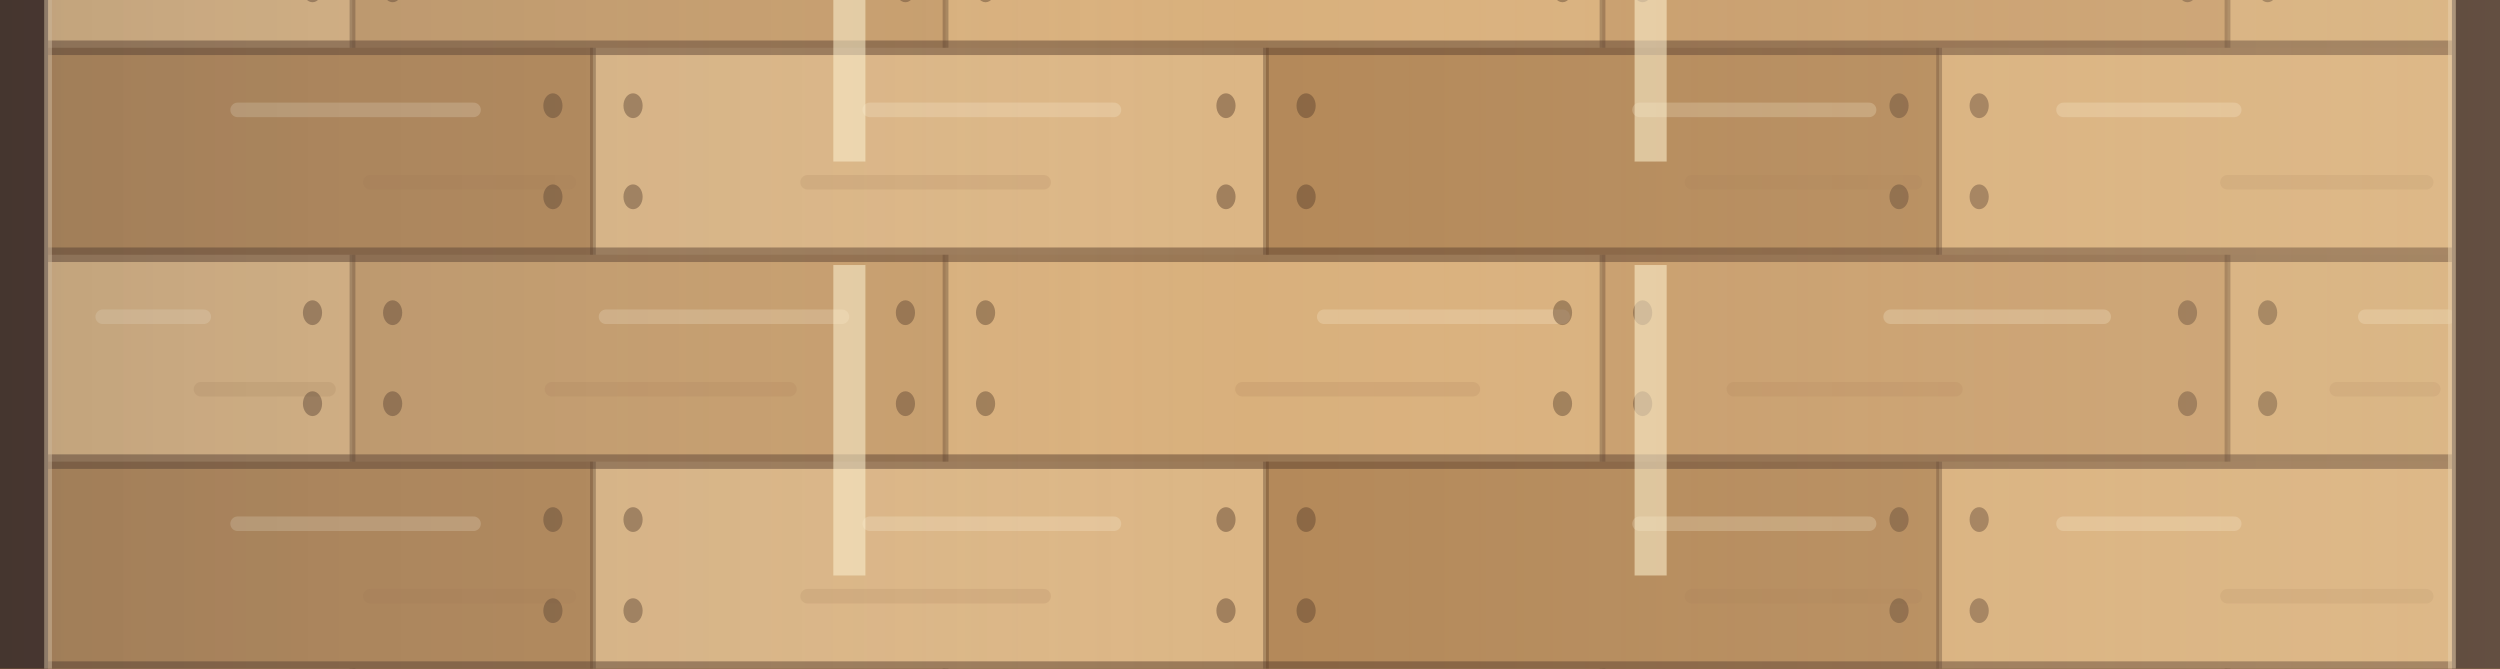
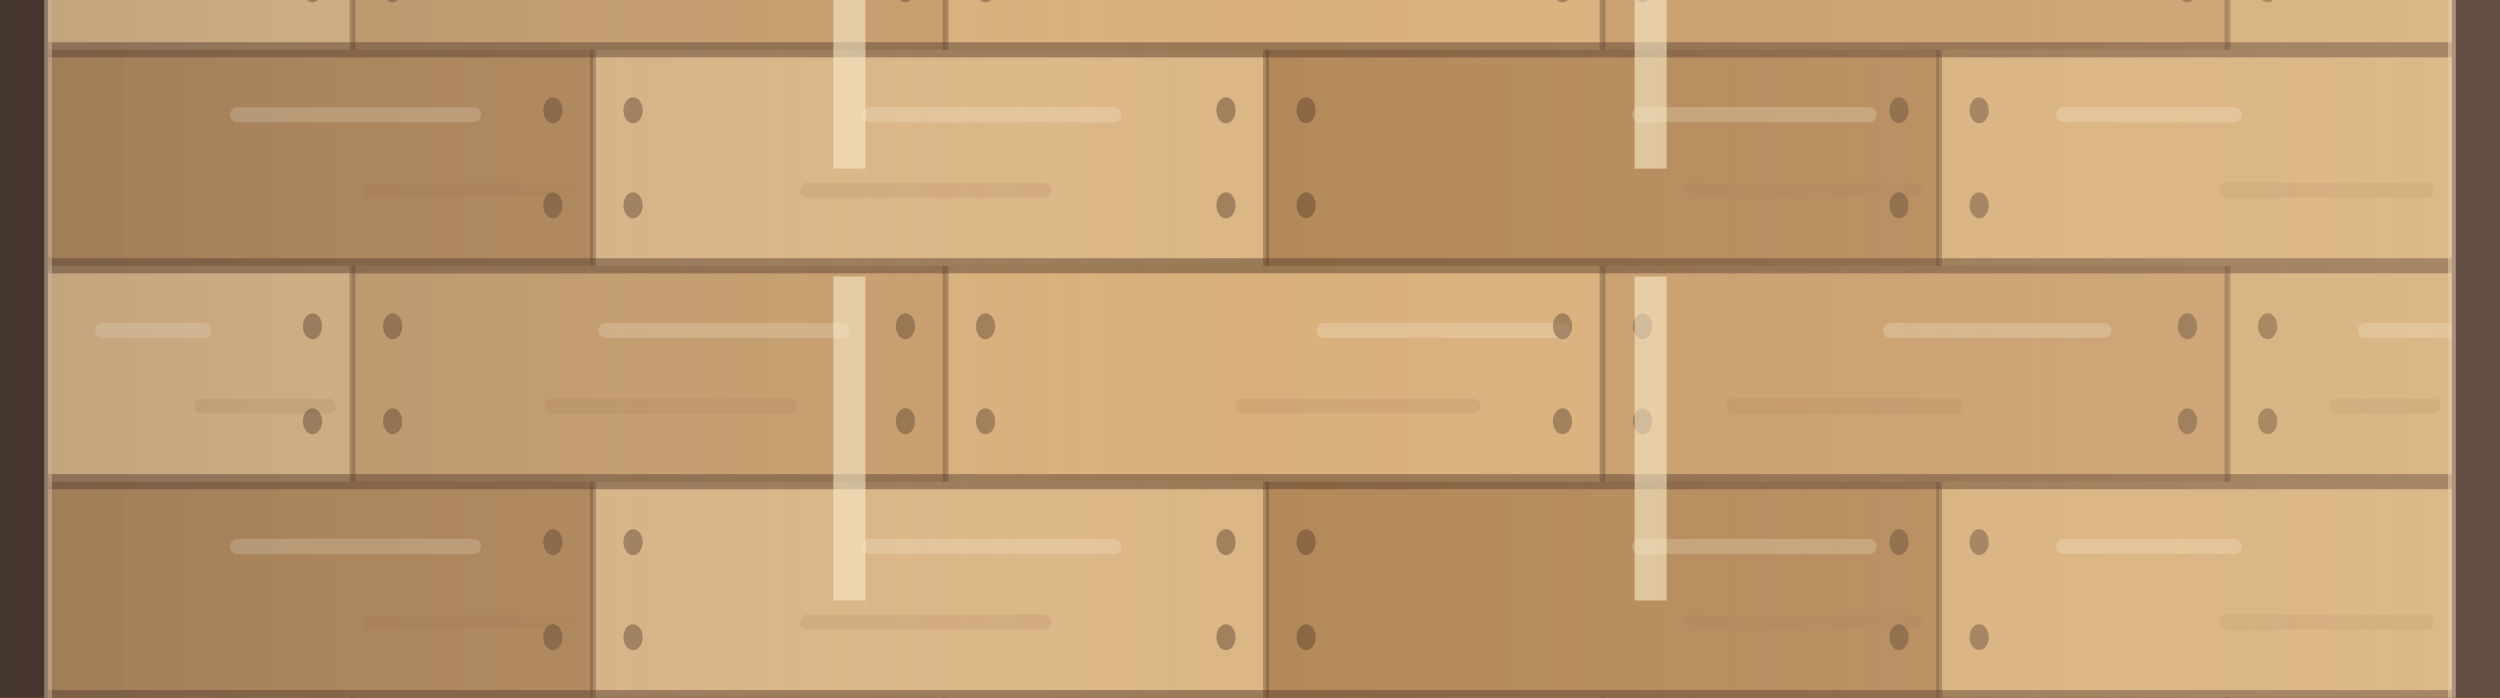
- <svg xmlns="http://www.w3.org/2000/svg" width="258" height="69" viewBox="0 0 258 69">
-   <rect width="258" height="69" fill="#C79C6A" />
-   <rect x="0" y="-37.79" width="61.19" height="21.96" fill="#b48858" />
-   <rect x="61.19" y="-37.79" width="69.46" height="21.96" fill="#dcb685" />
-   <rect x="130.65" y="-37.79" width="69.47" height="21.96" fill="#b48959" />
-   <rect x="200.12" y="-37.79" width="57.88" height="21.96" fill="#d8af7b" />
-   <rect x="0" y="-16.43" width="36.38" height="21.96" fill="#dcb583" />
-   <rect x="36.38" y="-16.43" width="61.2" height="21.96" fill="#c89e6c" />
-   <rect x="97.58" y="-16.43" width="67.8" height="21.96" fill="#d9b07c" />
-   <rect x="165.38" y="-16.43" width="64.5" height="21.96" fill="#c89d6b" />
-   <rect x="229.88" y="-16.43" width="28.12" height="21.96" fill="#d5ad79" />
-   <rect x="0" y="4.93" width="61.19" height="21.96" fill="#b48858" />
-   <rect x="61.19" y="4.93" width="69.46" height="21.96" fill="#dcb685" />
-   <rect x="130.65" y="4.93" width="69.47" height="21.96" fill="#b48959" />
-   <rect x="200.12" y="4.93" width="57.88" height="21.96" fill="#d8af7b" />
-   <rect x="0" y="26.29" width="36.38" height="21.95" fill="#dcb583" />
-   <rect x="36.38" y="26.29" width="61.2" height="21.95" fill="#c89e6c" />
-   <rect x="97.58" y="26.29" width="67.8" height="21.95" fill="#d9b07c" />
-   <rect x="165.38" y="26.29" width="64.5" height="21.95" fill="#c89d6b" />
-   <rect x="229.88" y="26.29" width="28.12" height="21.95" fill="#d5ad79" />
-   <rect x="0" y="47.64" width="61.19" height="21.96" fill="#b48858" />
-   <rect x="61.19" y="47.64" width="69.46" height="21.96" fill="#dcb685" />
-   <rect x="130.65" y="47.64" width="69.47" height="21.96" fill="#b48959" />
-   <rect x="200.12" y="47.64" width="57.88" height="21.96" fill="#d8af7b" />
-   <rect x="0" y="69" width="36.38" height="21.96" fill="#dcb583" />
-   <rect x="36.38" y="69" width="61.2" height="21.96" fill="#c89e6c" />
-   <rect x="97.58" y="69" width="67.8" height="21.96" fill="#d9b07c" />
-   <rect x="165.38" y="69" width="64.5" height="21.96" fill="#c89d6b" />
-   <rect x="229.88" y="69" width="28.12" height="21.96" fill="#d5ad79" />
-   <rect x="0" y="90.36" width="61.19" height="21.95" fill="#b48858" />
-   <rect x="61.19" y="90.36" width="69.46" height="21.95" fill="#dcb685" />
-   <rect x="130.65" y="90.36" width="69.47" height="21.95" fill="#b48959" />
-   <rect x="200.12" y="90.36" width="57.88" height="21.95" fill="#d8af7b" />
-   <path d="M24.52 -31.38H48.87" stroke="#FFF6DE" stroke-opacity="0.22" stroke-width="1.5" stroke-linecap="round" />
-   <path d="M38.22 -23.9H58.71" stroke="#9C744B" stroke-opacity="0.16" stroke-width="1.5" stroke-linecap="round" />
-   <path d="M89.76 -31.38H114.96" stroke="#FFF6DE" stroke-opacity="0.22" stroke-width="1.5" stroke-linecap="round" />
-   <path d="M83.34 -23.9H107.71" stroke="#9C744B" stroke-opacity="0.16" stroke-width="1.5" stroke-linecap="round" />
-   <path d="M169.2 -31.38H192.89" stroke="#FFF6DE" stroke-opacity="0.22" stroke-width="1.5" stroke-linecap="round" />
-   <path d="M174.61 -23.9H197.63" stroke="#9C744B" stroke-opacity="0.16" stroke-width="1.5" stroke-linecap="round" />
-   <path d="M212.95 -31.38H230.57" stroke="#FFF6DE" stroke-opacity="0.22" stroke-width="1.5" stroke-linecap="round" />
-   <path d="M229.87 -23.9H250.38" stroke="#9C744B" stroke-opacity="0.16" stroke-width="1.5" stroke-linecap="round" />
-   <path d="M10.6 -10.02H21.03" stroke="#FFF6DE" stroke-opacity="0.22" stroke-width="1.5" stroke-linecap="round" />
-   <path d="M20.74 -2.55H33.9" stroke="#9C744B" stroke-opacity="0.16" stroke-width="1.5" stroke-linecap="round" />
-   <path d="M62.54 -10.02H86.89" stroke="#FFF6DE" stroke-opacity="0.22" stroke-width="1.5" stroke-linecap="round" />
-   <path d="M56.96 -2.55H81.47" stroke="#9C744B" stroke-opacity="0.16" stroke-width="1.5" stroke-linecap="round" />
-   <path d="M136.66 -10.02H161.27" stroke="#FFF6DE" stroke-opacity="0.22" stroke-width="1.5" stroke-linecap="round" />
-   <path d="M128.22 -2.55H152" stroke="#9C744B" stroke-opacity="0.16" stroke-width="1.5" stroke-linecap="round" />
-   <path d="M195.11 -10.02H217.1" stroke="#FFF6DE" stroke-opacity="0.22" stroke-width="1.5" stroke-linecap="round" />
-   <path d="M178.93 -2.55H201.8" stroke="#9C744B" stroke-opacity="0.16" stroke-width="1.5" stroke-linecap="round" />
-   <path d="M244.1 -10.02H252.66" stroke="#FFF6DE" stroke-opacity="0.22" stroke-width="1.5" stroke-linecap="round" />
-   <path d="M241.15 -2.55H251.11" stroke="#9C744B" stroke-opacity="0.16" stroke-width="1.5" stroke-linecap="round" />
-   <path d="M24.52 11.34H48.87" stroke="#FFF6DE" stroke-opacity="0.22" stroke-width="1.5" stroke-linecap="round" />
-   <path d="M38.22 18.81H58.71" stroke="#9C744B" stroke-opacity="0.16" stroke-width="1.5" stroke-linecap="round" />
-   <path d="M89.76 11.34H114.96" stroke="#FFF6DE" stroke-opacity="0.22" stroke-width="1.5" stroke-linecap="round" />
-   <path d="M83.34 18.81H107.71" stroke="#9C744B" stroke-opacity="0.16" stroke-width="1.5" stroke-linecap="round" />
-   <path d="M169.2 11.34H192.89" stroke="#FFF6DE" stroke-opacity="0.22" stroke-width="1.5" stroke-linecap="round" />
-   <path d="M174.61 18.81H197.63" stroke="#9C744B" stroke-opacity="0.16" stroke-width="1.5" stroke-linecap="round" />
-   <path d="M212.95 11.34H230.57" stroke="#FFF6DE" stroke-opacity="0.22" stroke-width="1.5" stroke-linecap="round" />
-   <path d="M229.87 18.81H250.38" stroke="#9C744B" stroke-opacity="0.16" stroke-width="1.5" stroke-linecap="round" />
-   <path d="M10.6 32.69H21.03" stroke="#FFF6DE" stroke-opacity="0.22" stroke-width="1.5" stroke-linecap="round" />
-   <path d="M20.74 40.17H33.9" stroke="#9C744B" stroke-opacity="0.16" stroke-width="1.5" stroke-linecap="round" />
-   <path d="M62.54 32.69H86.89" stroke="#FFF6DE" stroke-opacity="0.22" stroke-width="1.5" stroke-linecap="round" />
-   <path d="M56.96 40.17H81.47" stroke="#9C744B" stroke-opacity="0.16" stroke-width="1.5" stroke-linecap="round" />
-   <path d="M136.66 32.69H161.27" stroke="#FFF6DE" stroke-opacity="0.22" stroke-width="1.5" stroke-linecap="round" />
-   <path d="M128.22 40.17H152" stroke="#9C744B" stroke-opacity="0.16" stroke-width="1.5" stroke-linecap="round" />
-   <path d="M195.11 32.69H217.1" stroke="#FFF6DE" stroke-opacity="0.22" stroke-width="1.5" stroke-linecap="round" />
-   <path d="M178.93 40.17H201.8" stroke="#9C744B" stroke-opacity="0.16" stroke-width="1.5" stroke-linecap="round" />
-   <path d="M244.1 32.69H252.66" stroke="#FFF6DE" stroke-opacity="0.22" stroke-width="1.5" stroke-linecap="round" />
-   <path d="M241.15 40.17H251.11" stroke="#9C744B" stroke-opacity="0.16" stroke-width="1.5" stroke-linecap="round" />
-   <path d="M24.52 54.05H48.87" stroke="#FFF6DE" stroke-opacity="0.22" stroke-width="1.5" stroke-linecap="round" />
-   <path d="M38.22 61.53H58.71" stroke="#9C744B" stroke-opacity="0.16" stroke-width="1.5" stroke-linecap="round" />
-   <path d="M89.76 54.05H114.96" stroke="#FFF6DE" stroke-opacity="0.22" stroke-width="1.5" stroke-linecap="round" />
-   <path d="M83.34 61.53H107.71" stroke="#9C744B" stroke-opacity="0.16" stroke-width="1.5" stroke-linecap="round" />
-   <path d="M169.2 54.05H192.89" stroke="#FFF6DE" stroke-opacity="0.22" stroke-width="1.5" stroke-linecap="round" />
-   <path d="M174.61 61.53H197.63" stroke="#9C744B" stroke-opacity="0.16" stroke-width="1.5" stroke-linecap="round" />
-   <path d="M212.95 54.05H230.57" stroke="#FFF6DE" stroke-opacity="0.22" stroke-width="1.5" stroke-linecap="round" />
-   <path d="M229.87 61.53H250.38" stroke="#9C744B" stroke-opacity="0.16" stroke-width="1.5" stroke-linecap="round" />
-   <path d="M10.6 75.41H21.03" stroke="#FFF6DE" stroke-opacity="0.22" stroke-width="1.5" stroke-linecap="round" />
-   <path d="M20.74 82.88H33.9" stroke="#9C744B" stroke-opacity="0.16" stroke-width="1.5" stroke-linecap="round" />
-   <path d="M62.54 75.41H86.89" stroke="#FFF6DE" stroke-opacity="0.22" stroke-width="1.5" stroke-linecap="round" />
-   <path d="M56.96 82.88H81.47" stroke="#9C744B" stroke-opacity="0.16" stroke-width="1.5" stroke-linecap="round" />
-   <path d="M136.66 75.41H161.27" stroke="#FFF6DE" stroke-opacity="0.22" stroke-width="1.5" stroke-linecap="round" />
-   <path d="M128.22 82.88H152" stroke="#9C744B" stroke-opacity="0.16" stroke-width="1.5" stroke-linecap="round" />
-   <path d="M195.11 75.41H217.1" stroke="#FFF6DE" stroke-opacity="0.22" stroke-width="1.5" stroke-linecap="round" />
-   <path d="M178.93 82.88H201.8" stroke="#9C744B" stroke-opacity="0.16" stroke-width="1.5" stroke-linecap="round" />
-   <path d="M244.1 75.41H252.66" stroke="#FFF6DE" stroke-opacity="0.22" stroke-width="1.5" stroke-linecap="round" />
-   <path d="M241.15 82.88H251.11" stroke="#9C744B" stroke-opacity="0.16" stroke-width="1.5" stroke-linecap="round" />
-   <path d="M24.52 96.76H48.87" stroke="#FFF6DE" stroke-opacity="0.22" stroke-width="1.5" stroke-linecap="round" />
-   <path d="M38.22 104.24H58.71" stroke="#9C744B" stroke-opacity="0.16" stroke-width="1.5" stroke-linecap="round" />
-   <path d="M89.76 96.76H114.96" stroke="#FFF6DE" stroke-opacity="0.22" stroke-width="1.5" stroke-linecap="round" />
-   <path d="M83.34 104.24H107.71" stroke="#9C744B" stroke-opacity="0.16" stroke-width="1.5" stroke-linecap="round" />
-   <path d="M169.2 96.76H192.89" stroke="#FFF6DE" stroke-opacity="0.22" stroke-width="1.5" stroke-linecap="round" />
-   <path d="M174.61 104.24H197.63" stroke="#9C744B" stroke-opacity="0.16" stroke-width="1.5" stroke-linecap="round" />
-   <path d="M212.95 96.76H230.57" stroke="#FFF6DE" stroke-opacity="0.22" stroke-width="1.5" stroke-linecap="round" />
-   <path d="M229.87 104.24H250.38" stroke="#9C744B" stroke-opacity="0.16" stroke-width="1.5" stroke-linecap="round" />
-   <path d="M61.19 -37.79V-16.43" stroke="#5A3F2C" stroke-opacity=".38" stroke-width="0.6" />
-   <path d="M130.65 -37.79V-16.43" stroke="#5A3F2C" stroke-opacity=".38" stroke-width="0.6" />
-   <path d="M200.12 -37.79V-16.43" stroke="#5A3F2C" stroke-opacity=".38" stroke-width="0.6" />
-   <path d="M0 -37.79H258" stroke="#5A3F2C" stroke-opacity=".5" stroke-width="1.5" />
-   <path d="M36.38 -16.43V4.93" stroke="#5A3F2C" stroke-opacity=".38" stroke-width="0.6" />
-   <path d="M97.58 -16.43V4.93" stroke="#5A3F2C" stroke-opacity=".38" stroke-width="0.6" />
-   <path d="M165.38 -16.43V4.93" stroke="#5A3F2C" stroke-opacity=".38" stroke-width="0.6" />
-   <path d="M229.88 -16.43V4.93" stroke="#5A3F2C" stroke-opacity=".38" stroke-width="0.6" />
-   <path d="M0 -16.43H258" stroke="#5A3F2C" stroke-opacity=".5" stroke-width="1.5" />
-   <path d="M61.19 4.93V26.29" stroke="#5A3F2C" stroke-opacity=".38" stroke-width="0.6" />
-   <path d="M130.65 4.93V26.29" stroke="#5A3F2C" stroke-opacity=".38" stroke-width="0.6" />
-   <path d="M200.12 4.93V26.29" stroke="#5A3F2C" stroke-opacity=".38" stroke-width="0.6" />
-   <path d="M0 4.93H258" stroke="#5A3F2C" stroke-opacity=".5" stroke-width="1.5" />
-   <path d="M36.38 26.29V47.64" stroke="#5A3F2C" stroke-opacity=".38" stroke-width="0.6" />
-   <path d="M97.58 26.29V47.64" stroke="#5A3F2C" stroke-opacity=".38" stroke-width="0.6" />
-   <path d="M165.38 26.29V47.64" stroke="#5A3F2C" stroke-opacity=".38" stroke-width="0.6" />
-   <path d="M229.88 26.29V47.64" stroke="#5A3F2C" stroke-opacity=".38" stroke-width="0.6" />
-   <path d="M0 26.29H258" stroke="#5A3F2C" stroke-opacity=".5" stroke-width="1.5" />
-   <path d="M61.19 47.64V69" stroke="#5A3F2C" stroke-opacity=".38" stroke-width="0.6" />
-   <path d="M130.65 47.64V69" stroke="#5A3F2C" stroke-opacity=".38" stroke-width="0.6" />
-   <path d="M200.12 47.64V69" stroke="#5A3F2C" stroke-opacity=".38" stroke-width="0.6" />
-   <path d="M0 47.64H258" stroke="#5A3F2C" stroke-opacity=".5" stroke-width="1.5" />
-   <path d="M36.38 69V90.36" stroke="#5A3F2C" stroke-opacity=".38" stroke-width="0.6" />
-   <path d="M97.58 69V90.36" stroke="#5A3F2C" stroke-opacity=".38" stroke-width="0.6" />
-   <path d="M165.38 69V90.36" stroke="#5A3F2C" stroke-opacity=".38" stroke-width="0.6" />
-   <path d="M229.88 69V90.36" stroke="#5A3F2C" stroke-opacity=".38" stroke-width="0.6" />
-   <path d="M0 69H258" stroke="#5A3F2C" stroke-opacity=".5" stroke-width="1.5" />
-   <path d="M61.19 90.36V111.71" stroke="#5A3F2C" stroke-opacity=".38" stroke-width="0.6" />
-   <path d="M130.65 90.36V111.71" stroke="#5A3F2C" stroke-opacity=".38" stroke-width="0.6" />
-   <path d="M200.12 90.36V111.71" stroke="#5A3F2C" stroke-opacity=".38" stroke-width="0.6" />
-   <path d="M0 90.36H258" stroke="#5A3F2C" stroke-opacity=".5" stroke-width="1.5" />
-   <ellipse cx="57.06" cy="-31.81" rx="0.99" ry="1.28" fill="#5A3F2C" fill-opacity=".45" />
-   <ellipse cx="57.06" cy="-22.41" rx="0.99" ry="1.28" fill="#5A3F2C" fill-opacity=".45" />
-   <ellipse cx="65.33" cy="-31.81" rx="0.99" ry="1.28" fill="#5A3F2C" fill-opacity=".45" />
-   <ellipse cx="65.33" cy="-22.41" rx="0.99" ry="1.28" fill="#5A3F2C" fill-opacity=".45" />
-   <ellipse cx="126.52" cy="-31.81" rx="0.99" ry="1.28" fill="#5A3F2C" fill-opacity=".45" />
-   <ellipse cx="126.52" cy="-22.41" rx="0.99" ry="1.28" fill="#5A3F2C" fill-opacity=".45" />
-   <ellipse cx="134.79" cy="-31.81" rx="0.99" ry="1.28" fill="#5A3F2C" fill-opacity=".45" />
-   <ellipse cx="134.79" cy="-22.41" rx="0.99" ry="1.28" fill="#5A3F2C" fill-opacity=".45" />
-   <ellipse cx="195.98" cy="-31.81" rx="0.99" ry="1.28" fill="#5A3F2C" fill-opacity=".45" />
-   <ellipse cx="195.98" cy="-22.41" rx="0.99" ry="1.28" fill="#5A3F2C" fill-opacity=".45" />
-   <ellipse cx="204.25" cy="-31.81" rx="0.99" ry="1.28" fill="#5A3F2C" fill-opacity=".45" />
-   <ellipse cx="204.25" cy="-22.41" rx="0.99" ry="1.28" fill="#5A3F2C" fill-opacity=".45" />
-   <ellipse cx="32.25" cy="-10.45" rx="0.99" ry="1.28" fill="#5A3F2C" fill-opacity=".45" />
-   <ellipse cx="32.25" cy="-1.05" rx="0.99" ry="1.28" fill="#5A3F2C" fill-opacity=".45" />
-   <ellipse cx="40.52" cy="-10.45" rx="0.99" ry="1.28" fill="#5A3F2C" fill-opacity=".45" />
-   <ellipse cx="40.52" cy="-1.05" rx="0.99" ry="1.28" fill="#5A3F2C" fill-opacity=".45" />
-   <ellipse cx="93.44" cy="-10.45" rx="0.99" ry="1.28" fill="#5A3F2C" fill-opacity=".45" />
-   <ellipse cx="93.44" cy="-1.05" rx="0.99" ry="1.28" fill="#5A3F2C" fill-opacity=".45" />
-   <ellipse cx="101.71" cy="-10.45" rx="0.99" ry="1.28" fill="#5A3F2C" fill-opacity=".45" />
-   <ellipse cx="101.71" cy="-1.05" rx="0.99" ry="1.28" fill="#5A3F2C" fill-opacity=".45" />
-   <ellipse cx="161.25" cy="-10.45" rx="0.99" ry="1.28" fill="#5A3F2C" fill-opacity=".45" />
-   <ellipse cx="161.25" cy="-1.05" rx="0.99" ry="1.28" fill="#5A3F2C" fill-opacity=".45" />
-   <ellipse cx="169.52" cy="-10.45" rx="0.99" ry="1.28" fill="#5A3F2C" fill-opacity=".45" />
-   <ellipse cx="169.52" cy="-1.05" rx="0.99" ry="1.28" fill="#5A3F2C" fill-opacity=".45" />
-   <ellipse cx="225.75" cy="-10.45" rx="0.99" ry="1.28" fill="#5A3F2C" fill-opacity=".45" />
-   <ellipse cx="225.75" cy="-1.05" rx="0.99" ry="1.28" fill="#5A3F2C" fill-opacity=".45" />
-   <ellipse cx="234.02" cy="-10.45" rx="0.99" ry="1.28" fill="#5A3F2C" fill-opacity=".45" />
-   <ellipse cx="234.02" cy="-1.05" rx="0.99" ry="1.28" fill="#5A3F2C" fill-opacity=".45" />
-   <ellipse cx="57.06" cy="10.91" rx="0.99" ry="1.28" fill="#5A3F2C" fill-opacity=".45" />
-   <ellipse cx="57.06" cy="20.31" rx="0.99" ry="1.28" fill="#5A3F2C" fill-opacity=".45" />
-   <ellipse cx="65.33" cy="10.91" rx="0.99" ry="1.28" fill="#5A3F2C" fill-opacity=".45" />
-   <ellipse cx="65.33" cy="20.31" rx="0.99" ry="1.28" fill="#5A3F2C" fill-opacity=".45" />
-   <ellipse cx="126.52" cy="10.91" rx="0.99" ry="1.28" fill="#5A3F2C" fill-opacity=".45" />
-   <ellipse cx="126.52" cy="20.31" rx="0.99" ry="1.28" fill="#5A3F2C" fill-opacity=".45" />
-   <ellipse cx="134.79" cy="10.91" rx="0.99" ry="1.28" fill="#5A3F2C" fill-opacity=".45" />
-   <ellipse cx="134.79" cy="20.31" rx="0.99" ry="1.28" fill="#5A3F2C" fill-opacity=".45" />
-   <ellipse cx="195.98" cy="10.91" rx="0.99" ry="1.28" fill="#5A3F2C" fill-opacity=".45" />
-   <ellipse cx="195.98" cy="20.31" rx="0.99" ry="1.28" fill="#5A3F2C" fill-opacity=".45" />
-   <ellipse cx="204.25" cy="10.91" rx="0.99" ry="1.28" fill="#5A3F2C" fill-opacity=".45" />
-   <ellipse cx="204.25" cy="20.31" rx="0.99" ry="1.28" fill="#5A3F2C" fill-opacity=".45" />
-   <ellipse cx="32.25" cy="32.27" rx="0.99" ry="1.28" fill="#5A3F2C" fill-opacity=".45" />
-   <ellipse cx="32.25" cy="41.66" rx="0.99" ry="1.28" fill="#5A3F2C" fill-opacity=".45" />
-   <ellipse cx="40.52" cy="32.27" rx="0.99" ry="1.28" fill="#5A3F2C" fill-opacity=".45" />
-   <ellipse cx="40.52" cy="41.66" rx="0.99" ry="1.28" fill="#5A3F2C" fill-opacity=".45" />
-   <ellipse cx="93.44" cy="32.27" rx="0.99" ry="1.28" fill="#5A3F2C" fill-opacity=".45" />
-   <ellipse cx="93.44" cy="41.66" rx="0.99" ry="1.28" fill="#5A3F2C" fill-opacity=".45" />
-   <ellipse cx="101.71" cy="32.27" rx="0.99" ry="1.28" fill="#5A3F2C" fill-opacity=".45" />
-   <ellipse cx="101.71" cy="41.66" rx="0.99" ry="1.28" fill="#5A3F2C" fill-opacity=".45" />
-   <ellipse cx="161.25" cy="32.27" rx="0.99" ry="1.28" fill="#5A3F2C" fill-opacity=".45" />
-   <ellipse cx="161.25" cy="41.66" rx="0.99" ry="1.28" fill="#5A3F2C" fill-opacity=".45" />
-   <ellipse cx="169.52" cy="32.27" rx="0.99" ry="1.28" fill="#5A3F2C" fill-opacity=".45" />
-   <ellipse cx="169.52" cy="41.66" rx="0.99" ry="1.28" fill="#5A3F2C" fill-opacity=".45" />
-   <ellipse cx="225.75" cy="32.27" rx="0.99" ry="1.28" fill="#5A3F2C" fill-opacity=".45" />
-   <ellipse cx="225.75" cy="41.66" rx="0.99" ry="1.28" fill="#5A3F2C" fill-opacity=".45" />
-   <ellipse cx="234.02" cy="32.27" rx="0.99" ry="1.28" fill="#5A3F2C" fill-opacity=".45" />
-   <ellipse cx="234.02" cy="41.66" rx="0.99" ry="1.28" fill="#5A3F2C" fill-opacity=".45" />
-   <ellipse cx="57.06" cy="53.62" rx="0.99" ry="1.28" fill="#5A3F2C" fill-opacity=".45" />
-   <ellipse cx="57.06" cy="63.02" rx="0.99" ry="1.28" fill="#5A3F2C" fill-opacity=".45" />
-   <ellipse cx="65.33" cy="53.62" rx="0.99" ry="1.28" fill="#5A3F2C" fill-opacity=".45" />
-   <ellipse cx="65.33" cy="63.02" rx="0.99" ry="1.28" fill="#5A3F2C" fill-opacity=".45" />
-   <ellipse cx="126.52" cy="53.62" rx="0.99" ry="1.28" fill="#5A3F2C" fill-opacity=".45" />
-   <ellipse cx="126.52" cy="63.02" rx="0.99" ry="1.28" fill="#5A3F2C" fill-opacity=".45" />
-   <ellipse cx="134.79" cy="53.62" rx="0.99" ry="1.28" fill="#5A3F2C" fill-opacity=".45" />
-   <ellipse cx="134.79" cy="63.02" rx="0.99" ry="1.28" fill="#5A3F2C" fill-opacity=".45" />
-   <ellipse cx="195.98" cy="53.62" rx="0.99" ry="1.28" fill="#5A3F2C" fill-opacity=".45" />
-   <ellipse cx="195.98" cy="63.02" rx="0.99" ry="1.28" fill="#5A3F2C" fill-opacity=".45" />
-   <ellipse cx="204.25" cy="53.62" rx="0.99" ry="1.28" fill="#5A3F2C" fill-opacity=".45" />
-   <ellipse cx="204.25" cy="63.02" rx="0.99" ry="1.28" fill="#5A3F2C" fill-opacity=".45" />
-   <ellipse cx="32.25" cy="74.98" rx="0.99" ry="1.28" fill="#5A3F2C" fill-opacity=".45" />
-   <ellipse cx="32.25" cy="84.38" rx="0.99" ry="1.28" fill="#5A3F2C" fill-opacity=".45" />
-   <ellipse cx="40.52" cy="74.98" rx="0.99" ry="1.28" fill="#5A3F2C" fill-opacity=".45" />
-   <ellipse cx="40.52" cy="84.38" rx="0.99" ry="1.28" fill="#5A3F2C" fill-opacity=".45" />
-   <ellipse cx="93.44" cy="74.98" rx="0.99" ry="1.28" fill="#5A3F2C" fill-opacity=".45" />
-   <ellipse cx="93.44" cy="84.38" rx="0.99" ry="1.28" fill="#5A3F2C" fill-opacity=".45" />
-   <ellipse cx="101.71" cy="74.98" rx="0.99" ry="1.28" fill="#5A3F2C" fill-opacity=".45" />
-   <ellipse cx="101.71" cy="84.38" rx="0.99" ry="1.28" fill="#5A3F2C" fill-opacity=".45" />
-   <ellipse cx="161.25" cy="74.98" rx="0.99" ry="1.28" fill="#5A3F2C" fill-opacity=".45" />
-   <ellipse cx="161.25" cy="84.38" rx="0.99" ry="1.28" fill="#5A3F2C" fill-opacity=".45" />
-   <ellipse cx="169.52" cy="74.98" rx="0.99" ry="1.28" fill="#5A3F2C" fill-opacity=".45" />
-   <ellipse cx="169.52" cy="84.38" rx="0.99" ry="1.28" fill="#5A3F2C" fill-opacity=".45" />
-   <ellipse cx="225.75" cy="74.98" rx="0.99" ry="1.28" fill="#5A3F2C" fill-opacity=".45" />
-   <ellipse cx="225.75" cy="84.38" rx="0.99" ry="1.28" fill="#5A3F2C" fill-opacity=".45" />
-   <ellipse cx="234.02" cy="74.98" rx="0.99" ry="1.28" fill="#5A3F2C" fill-opacity=".45" />
-   <ellipse cx="234.02" cy="84.38" rx="0.99" ry="1.28" fill="#5A3F2C" fill-opacity=".45" />
-   <ellipse cx="57.06" cy="96.34" rx="0.99" ry="1.28" fill="#5A3F2C" fill-opacity=".45" />
-   <ellipse cx="57.06" cy="105.73" rx="0.99" ry="1.28" fill="#5A3F2C" fill-opacity=".45" />
-   <ellipse cx="65.33" cy="96.34" rx="0.99" ry="1.28" fill="#5A3F2C" fill-opacity=".45" />
-   <ellipse cx="65.33" cy="105.73" rx="0.99" ry="1.28" fill="#5A3F2C" fill-opacity=".45" />
-   <ellipse cx="126.52" cy="96.34" rx="0.99" ry="1.28" fill="#5A3F2C" fill-opacity=".45" />
-   <ellipse cx="126.52" cy="105.73" rx="0.99" ry="1.28" fill="#5A3F2C" fill-opacity=".45" />
-   <ellipse cx="134.79" cy="96.34" rx="0.99" ry="1.28" fill="#5A3F2C" fill-opacity=".45" />
-   <ellipse cx="134.79" cy="105.73" rx="0.99" ry="1.28" fill="#5A3F2C" fill-opacity=".45" />
-   <ellipse cx="195.98" cy="96.34" rx="0.99" ry="1.28" fill="#5A3F2C" fill-opacity=".45" />
-   <ellipse cx="195.98" cy="105.73" rx="0.99" ry="1.28" fill="#5A3F2C" fill-opacity=".45" />
-   <ellipse cx="204.25" cy="96.34" rx="0.99" ry="1.28" fill="#5A3F2C" fill-opacity=".45" />
-   <ellipse cx="204.25" cy="105.73" rx="0.99" ry="1.28" fill="#5A3F2C" fill-opacity=".45" />
-   <rect x="86" y="-15.36" width="3.31" height="32.03" fill="#FFF2CF" fill-opacity=".55" />
-   <rect x="168.69" y="-15.36" width="3.31" height="32.03" fill="#FFF2CF" fill-opacity=".55" />
-   <rect x="86" y="27.35" width="3.31" height="32.04" fill="#FFF2CF" fill-opacity=".55" />
-   <rect x="168.69" y="27.35" width="3.31" height="32.04" fill="#FFF2CF" fill-opacity=".55" />
-   <rect x="86" y="70.07" width="3.31" height="32.03" fill="#FFF2CF" fill-opacity=".55" />
-   <rect x="168.69" y="70.07" width="3.31" height="32.03" fill="#FFF2CF" fill-opacity=".55" />
-   <rect x="0" y="0" width="4.96" height="69" fill="#4A3428" />
-   <rect x="253.04" y="0" width="4.96" height="69" fill="#4A3428" />
-   <path d="M4.96 0V69M253.04 0V69" stroke="#e4c8a3" stroke-opacity=".55" stroke-width="0.8" />
+ <svg xmlns="http://www.w3.org/2000/svg" width="258" height="72" viewBox="0 0 258 72">
+   <rect width="258" height="72" fill="#C79C6A" />
+   <rect x="0" y="-39.43" width="61.19" height="22.89" fill="#b48858" />
+   <rect x="61.19" y="-39.43" width="69.46" height="22.89" fill="#dcb685" />
+   <rect x="130.65" y="-39.43" width="69.47" height="22.89" fill="#b48959" />
+   <rect x="200.12" y="-39.43" width="57.88" height="22.89" fill="#d8af7b" />
+   <rect x="0" y="-17.14" width="36.38" height="22.88" fill="#dcb583" />
+   <rect x="36.38" y="-17.14" width="61.2" height="22.88" fill="#c89e6c" />
+   <rect x="97.58" y="-17.14" width="67.8" height="22.88" fill="#d9b07c" />
+   <rect x="165.38" y="-17.14" width="64.5" height="22.88" fill="#c89d6b" />
+   <rect x="229.88" y="-17.14" width="28.12" height="22.88" fill="#d5ad79" />
+   <rect x="0" y="5.14" width="61.19" height="22.89" fill="#b48858" />
+   <rect x="61.19" y="5.14" width="69.46" height="22.89" fill="#dcb685" />
+   <rect x="130.65" y="5.14" width="69.47" height="22.89" fill="#b48959" />
+   <rect x="200.12" y="5.14" width="57.88" height="22.89" fill="#d8af7b" />
+   <rect x="0" y="27.43" width="36.38" height="22.88" fill="#dcb583" />
+   <rect x="36.38" y="27.43" width="61.2" height="22.88" fill="#c89e6c" />
+   <rect x="97.58" y="27.43" width="67.8" height="22.88" fill="#d9b07c" />
+   <rect x="165.38" y="27.43" width="64.5" height="22.88" fill="#c89d6b" />
+   <rect x="229.88" y="27.43" width="28.12" height="22.88" fill="#d5ad79" />
+   <rect x="0" y="49.71" width="61.19" height="22.89" fill="#b48858" />
+   <rect x="61.19" y="49.71" width="69.46" height="22.89" fill="#dcb685" />
+   <rect x="130.65" y="49.71" width="69.47" height="22.89" fill="#b48959" />
+   <rect x="200.12" y="49.71" width="57.88" height="22.89" fill="#d8af7b" />
+   <rect x="0" y="72" width="36.38" height="22.89" fill="#dcb583" />
+   <rect x="36.38" y="72" width="61.2" height="22.89" fill="#c89e6c" />
+   <rect x="97.58" y="72" width="67.8" height="22.89" fill="#d9b07c" />
+   <rect x="165.38" y="72" width="64.5" height="22.89" fill="#c89d6b" />
+   <rect x="229.88" y="72" width="28.12" height="22.89" fill="#d5ad79" />
+   <rect x="0" y="94.29" width="61.19" height="22.88" fill="#b48858" />
+   <rect x="61.19" y="94.29" width="69.46" height="22.88" fill="#dcb685" />
+   <rect x="130.65" y="94.29" width="69.47" height="22.88" fill="#b48959" />
+   <rect x="200.12" y="94.29" width="57.88" height="22.88" fill="#d8af7b" />
+   <path d="M24.52 -32.74H48.87" stroke="#FFF6DE" stroke-opacity="0.22" stroke-width="1.56" stroke-linecap="round" />
+   <path d="M38.22 -24.94H58.71" stroke="#9C744B" stroke-opacity="0.16" stroke-width="1.56" stroke-linecap="round" />
+   <path d="M89.76 -32.74H114.96" stroke="#FFF6DE" stroke-opacity="0.22" stroke-width="1.56" stroke-linecap="round" />
+   <path d="M83.34 -24.94H107.71" stroke="#9C744B" stroke-opacity="0.16" stroke-width="1.56" stroke-linecap="round" />
+   <path d="M169.2 -32.74H192.89" stroke="#FFF6DE" stroke-opacity="0.22" stroke-width="1.56" stroke-linecap="round" />
+   <path d="M174.61 -24.94H197.63" stroke="#9C744B" stroke-opacity="0.16" stroke-width="1.56" stroke-linecap="round" />
+   <path d="M212.95 -32.74H230.57" stroke="#FFF6DE" stroke-opacity="0.22" stroke-width="1.56" stroke-linecap="round" />
+   <path d="M229.87 -24.94H250.38" stroke="#9C744B" stroke-opacity="0.16" stroke-width="1.56" stroke-linecap="round" />
+   <path d="M10.6 -10.46H21.03" stroke="#FFF6DE" stroke-opacity="0.22" stroke-width="1.56" stroke-linecap="round" />
+   <path d="M20.74 -2.66H33.9" stroke="#9C744B" stroke-opacity="0.16" stroke-width="1.56" stroke-linecap="round" />
+   <path d="M62.54 -10.46H86.89" stroke="#FFF6DE" stroke-opacity="0.22" stroke-width="1.56" stroke-linecap="round" />
+   <path d="M56.96 -2.66H81.47" stroke="#9C744B" stroke-opacity="0.16" stroke-width="1.56" stroke-linecap="round" />
+   <path d="M136.66 -10.46H161.27" stroke="#FFF6DE" stroke-opacity="0.22" stroke-width="1.56" stroke-linecap="round" />
+   <path d="M128.22 -2.66H152" stroke="#9C744B" stroke-opacity="0.16" stroke-width="1.56" stroke-linecap="round" />
+   <path d="M195.11 -10.46H217.1" stroke="#FFF6DE" stroke-opacity="0.22" stroke-width="1.56" stroke-linecap="round" />
+   <path d="M178.93 -2.66H201.8" stroke="#9C744B" stroke-opacity="0.16" stroke-width="1.56" stroke-linecap="round" />
+   <path d="M244.1 -10.46H252.66" stroke="#FFF6DE" stroke-opacity="0.22" stroke-width="1.56" stroke-linecap="round" />
+   <path d="M241.15 -2.66H251.11" stroke="#9C744B" stroke-opacity="0.16" stroke-width="1.56" stroke-linecap="round" />
+   <path d="M24.52 11.83H48.87" stroke="#FFF6DE" stroke-opacity="0.22" stroke-width="1.56" stroke-linecap="round" />
+   <path d="M38.22 19.63H58.71" stroke="#9C744B" stroke-opacity="0.16" stroke-width="1.56" stroke-linecap="round" />
+   <path d="M89.76 11.83H114.96" stroke="#FFF6DE" stroke-opacity="0.22" stroke-width="1.56" stroke-linecap="round" />
+   <path d="M83.34 19.63H107.71" stroke="#9C744B" stroke-opacity="0.16" stroke-width="1.56" stroke-linecap="round" />
+   <path d="M169.2 11.83H192.89" stroke="#FFF6DE" stroke-opacity="0.22" stroke-width="1.56" stroke-linecap="round" />
+   <path d="M174.61 19.63H197.63" stroke="#9C744B" stroke-opacity="0.16" stroke-width="1.56" stroke-linecap="round" />
+   <path d="M212.95 11.83H230.57" stroke="#FFF6DE" stroke-opacity="0.22" stroke-width="1.56" stroke-linecap="round" />
+   <path d="M229.87 19.63H250.38" stroke="#9C744B" stroke-opacity="0.16" stroke-width="1.56" stroke-linecap="round" />
+   <path d="M10.6 34.11H21.03" stroke="#FFF6DE" stroke-opacity="0.22" stroke-width="1.56" stroke-linecap="round" />
+   <path d="M20.74 41.91H33.9" stroke="#9C744B" stroke-opacity="0.16" stroke-width="1.56" stroke-linecap="round" />
+   <path d="M62.54 34.11H86.89" stroke="#FFF6DE" stroke-opacity="0.22" stroke-width="1.56" stroke-linecap="round" />
+   <path d="M56.96 41.91H81.47" stroke="#9C744B" stroke-opacity="0.16" stroke-width="1.56" stroke-linecap="round" />
+   <path d="M136.66 34.11H161.27" stroke="#FFF6DE" stroke-opacity="0.22" stroke-width="1.56" stroke-linecap="round" />
+   <path d="M128.22 41.91H152" stroke="#9C744B" stroke-opacity="0.16" stroke-width="1.56" stroke-linecap="round" />
+   <path d="M195.11 34.11H217.1" stroke="#FFF6DE" stroke-opacity="0.22" stroke-width="1.56" stroke-linecap="round" />
+   <path d="M178.93 41.91H201.8" stroke="#9C744B" stroke-opacity="0.16" stroke-width="1.56" stroke-linecap="round" />
+   <path d="M244.1 34.11H252.66" stroke="#FFF6DE" stroke-opacity="0.22" stroke-width="1.56" stroke-linecap="round" />
+   <path d="M241.15 41.91H251.11" stroke="#9C744B" stroke-opacity="0.16" stroke-width="1.56" stroke-linecap="round" />
+   <path d="M24.52 56.4H48.87" stroke="#FFF6DE" stroke-opacity="0.22" stroke-width="1.56" stroke-linecap="round" />
+   <path d="M38.22 64.2H58.71" stroke="#9C744B" stroke-opacity="0.16" stroke-width="1.56" stroke-linecap="round" />
+   <path d="M89.76 56.4H114.96" stroke="#FFF6DE" stroke-opacity="0.22" stroke-width="1.56" stroke-linecap="round" />
+   <path d="M83.34 64.2H107.71" stroke="#9C744B" stroke-opacity="0.16" stroke-width="1.56" stroke-linecap="round" />
+   <path d="M169.2 56.4H192.89" stroke="#FFF6DE" stroke-opacity="0.22" stroke-width="1.56" stroke-linecap="round" />
+   <path d="M174.61 64.2H197.63" stroke="#9C744B" stroke-opacity="0.16" stroke-width="1.56" stroke-linecap="round" />
+   <path d="M212.95 56.4H230.57" stroke="#FFF6DE" stroke-opacity="0.22" stroke-width="1.56" stroke-linecap="round" />
+   <path d="M229.87 64.2H250.38" stroke="#9C744B" stroke-opacity="0.16" stroke-width="1.56" stroke-linecap="round" />
+   <path d="M10.6 78.69H21.03" stroke="#FFF6DE" stroke-opacity="0.22" stroke-width="1.56" stroke-linecap="round" />
+   <path d="M20.74 86.49H33.9" stroke="#9C744B" stroke-opacity="0.16" stroke-width="1.56" stroke-linecap="round" />
+   <path d="M62.54 78.69H86.89" stroke="#FFF6DE" stroke-opacity="0.22" stroke-width="1.56" stroke-linecap="round" />
+   <path d="M56.96 86.49H81.47" stroke="#9C744B" stroke-opacity="0.16" stroke-width="1.56" stroke-linecap="round" />
+   <path d="M136.66 78.69H161.27" stroke="#FFF6DE" stroke-opacity="0.22" stroke-width="1.56" stroke-linecap="round" />
+   <path d="M128.22 86.49H152" stroke="#9C744B" stroke-opacity="0.16" stroke-width="1.56" stroke-linecap="round" />
+   <path d="M195.11 78.69H217.1" stroke="#FFF6DE" stroke-opacity="0.22" stroke-width="1.56" stroke-linecap="round" />
+   <path d="M178.93 86.49H201.8" stroke="#9C744B" stroke-opacity="0.16" stroke-width="1.56" stroke-linecap="round" />
+   <path d="M244.1 78.69H252.66" stroke="#FFF6DE" stroke-opacity="0.22" stroke-width="1.56" stroke-linecap="round" />
+   <path d="M241.15 86.49H251.11" stroke="#9C744B" stroke-opacity="0.16" stroke-width="1.56" stroke-linecap="round" />
+   <path d="M24.52 100.97H48.87" stroke="#FFF6DE" stroke-opacity="0.22" stroke-width="1.56" stroke-linecap="round" />
+   <path d="M38.22 108.77H58.71" stroke="#9C744B" stroke-opacity="0.16" stroke-width="1.56" stroke-linecap="round" />
+   <path d="M89.76 100.97H114.96" stroke="#FFF6DE" stroke-opacity="0.22" stroke-width="1.56" stroke-linecap="round" />
+   <path d="M83.34 108.77H107.71" stroke="#9C744B" stroke-opacity="0.16" stroke-width="1.56" stroke-linecap="round" />
+   <path d="M169.2 100.97H192.89" stroke="#FFF6DE" stroke-opacity="0.22" stroke-width="1.56" stroke-linecap="round" />
+   <path d="M174.61 108.77H197.63" stroke="#9C744B" stroke-opacity="0.16" stroke-width="1.56" stroke-linecap="round" />
+   <path d="M212.95 100.97H230.57" stroke="#FFF6DE" stroke-opacity="0.22" stroke-width="1.56" stroke-linecap="round" />
+   <path d="M229.87 108.77H250.38" stroke="#9C744B" stroke-opacity="0.16" stroke-width="1.56" stroke-linecap="round" />
+   <path d="M61.19 -39.43V-17.14" stroke="#5A3F2C" stroke-opacity=".38" stroke-width="0.6" />
+   <path d="M130.65 -39.43V-17.14" stroke="#5A3F2C" stroke-opacity=".38" stroke-width="0.6" />
+   <path d="M200.12 -39.43V-17.14" stroke="#5A3F2C" stroke-opacity=".38" stroke-width="0.6" />
+   <path d="M0 -39.43H258" stroke="#5A3F2C" stroke-opacity=".5" stroke-width="1.56" />
+   <path d="M36.38 -17.14V5.14" stroke="#5A3F2C" stroke-opacity=".38" stroke-width="0.6" />
+   <path d="M97.58 -17.14V5.14" stroke="#5A3F2C" stroke-opacity=".38" stroke-width="0.6" />
+   <path d="M165.38 -17.14V5.14" stroke="#5A3F2C" stroke-opacity=".38" stroke-width="0.6" />
+   <path d="M229.88 -17.14V5.14" stroke="#5A3F2C" stroke-opacity=".38" stroke-width="0.6" />
+   <path d="M0 -17.14H258" stroke="#5A3F2C" stroke-opacity=".5" stroke-width="1.56" />
+   <path d="M61.19 5.14V27.43" stroke="#5A3F2C" stroke-opacity=".38" stroke-width="0.6" />
+   <path d="M130.65 5.14V27.43" stroke="#5A3F2C" stroke-opacity=".38" stroke-width="0.6" />
+   <path d="M200.12 5.14V27.43" stroke="#5A3F2C" stroke-opacity=".38" stroke-width="0.6" />
+   <path d="M0 5.14H258" stroke="#5A3F2C" stroke-opacity=".5" stroke-width="1.56" />
+   <path d="M36.38 27.43V49.71" stroke="#5A3F2C" stroke-opacity=".38" stroke-width="0.6" />
+   <path d="M97.58 27.43V49.71" stroke="#5A3F2C" stroke-opacity=".38" stroke-width="0.6" />
+   <path d="M165.38 27.43V49.71" stroke="#5A3F2C" stroke-opacity=".38" stroke-width="0.6" />
+   <path d="M229.88 27.43V49.71" stroke="#5A3F2C" stroke-opacity=".38" stroke-width="0.6" />
+   <path d="M0 27.43H258" stroke="#5A3F2C" stroke-opacity=".5" stroke-width="1.56" />
+   <path d="M61.19 49.71V72" stroke="#5A3F2C" stroke-opacity=".38" stroke-width="0.6" />
+   <path d="M130.65 49.71V72" stroke="#5A3F2C" stroke-opacity=".38" stroke-width="0.6" />
+   <path d="M200.12 49.71V72" stroke="#5A3F2C" stroke-opacity=".38" stroke-width="0.6" />
+   <path d="M0 49.71H258" stroke="#5A3F2C" stroke-opacity=".5" stroke-width="1.56" />
+   <path d="M36.38 72V94.29" stroke="#5A3F2C" stroke-opacity=".38" stroke-width="0.6" />
+   <path d="M97.58 72V94.29" stroke="#5A3F2C" stroke-opacity=".38" stroke-width="0.6" />
+   <path d="M165.38 72V94.29" stroke="#5A3F2C" stroke-opacity=".38" stroke-width="0.6" />
+   <path d="M229.88 72V94.29" stroke="#5A3F2C" stroke-opacity=".38" stroke-width="0.6" />
+   <path d="M0 72H258" stroke="#5A3F2C" stroke-opacity=".5" stroke-width="1.56" />
+   <path d="M61.19 94.29V116.57" stroke="#5A3F2C" stroke-opacity=".38" stroke-width="0.6" />
+   <path d="M130.65 94.29V116.57" stroke="#5A3F2C" stroke-opacity=".38" stroke-width="0.6" />
+   <path d="M200.12 94.29V116.57" stroke="#5A3F2C" stroke-opacity=".38" stroke-width="0.6" />
+   <path d="M0 94.29H258" stroke="#5A3F2C" stroke-opacity=".5" stroke-width="1.56" />
+   <ellipse cx="57.06" cy="-33.19" rx="0.99" ry="1.34" fill="#5A3F2C" fill-opacity=".45" />
+   <ellipse cx="57.06" cy="-23.38" rx="0.99" ry="1.34" fill="#5A3F2C" fill-opacity=".45" />
+   <ellipse cx="65.33" cy="-33.19" rx="0.99" ry="1.34" fill="#5A3F2C" fill-opacity=".45" />
+   <ellipse cx="65.33" cy="-23.38" rx="0.99" ry="1.34" fill="#5A3F2C" fill-opacity=".45" />
+   <ellipse cx="126.52" cy="-33.19" rx="0.99" ry="1.34" fill="#5A3F2C" fill-opacity=".45" />
+   <ellipse cx="126.52" cy="-23.38" rx="0.99" ry="1.34" fill="#5A3F2C" fill-opacity=".45" />
+   <ellipse cx="134.79" cy="-33.19" rx="0.99" ry="1.34" fill="#5A3F2C" fill-opacity=".45" />
+   <ellipse cx="134.79" cy="-23.38" rx="0.99" ry="1.34" fill="#5A3F2C" fill-opacity=".45" />
+   <ellipse cx="195.98" cy="-33.19" rx="0.99" ry="1.34" fill="#5A3F2C" fill-opacity=".45" />
+   <ellipse cx="195.98" cy="-23.38" rx="0.99" ry="1.34" fill="#5A3F2C" fill-opacity=".45" />
+   <ellipse cx="204.25" cy="-33.19" rx="0.99" ry="1.34" fill="#5A3F2C" fill-opacity=".45" />
+   <ellipse cx="204.25" cy="-23.38" rx="0.99" ry="1.34" fill="#5A3F2C" fill-opacity=".45" />
+   <ellipse cx="32.25" cy="-10.9" rx="0.99" ry="1.34" fill="#5A3F2C" fill-opacity=".45" />
+   <ellipse cx="32.25" cy="-1.1" rx="0.99" ry="1.34" fill="#5A3F2C" fill-opacity=".45" />
+   <ellipse cx="40.52" cy="-10.9" rx="0.99" ry="1.34" fill="#5A3F2C" fill-opacity=".45" />
+   <ellipse cx="40.52" cy="-1.1" rx="0.99" ry="1.34" fill="#5A3F2C" fill-opacity=".45" />
+   <ellipse cx="93.44" cy="-10.9" rx="0.99" ry="1.34" fill="#5A3F2C" fill-opacity=".45" />
+   <ellipse cx="93.44" cy="-1.1" rx="0.99" ry="1.34" fill="#5A3F2C" fill-opacity=".45" />
+   <ellipse cx="101.71" cy="-10.9" rx="0.99" ry="1.34" fill="#5A3F2C" fill-opacity=".45" />
+   <ellipse cx="101.71" cy="-1.1" rx="0.99" ry="1.34" fill="#5A3F2C" fill-opacity=".45" />
+   <ellipse cx="161.25" cy="-10.9" rx="0.99" ry="1.34" fill="#5A3F2C" fill-opacity=".45" />
+   <ellipse cx="161.25" cy="-1.1" rx="0.99" ry="1.34" fill="#5A3F2C" fill-opacity=".45" />
+   <ellipse cx="169.52" cy="-10.9" rx="0.99" ry="1.34" fill="#5A3F2C" fill-opacity=".45" />
+   <ellipse cx="169.52" cy="-1.1" rx="0.99" ry="1.34" fill="#5A3F2C" fill-opacity=".45" />
+   <ellipse cx="225.75" cy="-10.9" rx="0.99" ry="1.34" fill="#5A3F2C" fill-opacity=".45" />
+   <ellipse cx="225.75" cy="-1.1" rx="0.99" ry="1.34" fill="#5A3F2C" fill-opacity=".45" />
+   <ellipse cx="234.02" cy="-10.9" rx="0.99" ry="1.34" fill="#5A3F2C" fill-opacity=".45" />
+   <ellipse cx="234.02" cy="-1.1" rx="0.99" ry="1.34" fill="#5A3F2C" fill-opacity=".45" />
+   <ellipse cx="57.06" cy="11.38" rx="0.99" ry="1.34" fill="#5A3F2C" fill-opacity=".45" />
+   <ellipse cx="57.06" cy="21.19" rx="0.99" ry="1.34" fill="#5A3F2C" fill-opacity=".45" />
+   <ellipse cx="65.33" cy="11.38" rx="0.99" ry="1.34" fill="#5A3F2C" fill-opacity=".45" />
+   <ellipse cx="65.33" cy="21.19" rx="0.99" ry="1.34" fill="#5A3F2C" fill-opacity=".45" />
+   <ellipse cx="126.52" cy="11.38" rx="0.99" ry="1.34" fill="#5A3F2C" fill-opacity=".45" />
+   <ellipse cx="126.52" cy="21.19" rx="0.99" ry="1.34" fill="#5A3F2C" fill-opacity=".45" />
+   <ellipse cx="134.79" cy="11.38" rx="0.99" ry="1.34" fill="#5A3F2C" fill-opacity=".45" />
+   <ellipse cx="134.79" cy="21.19" rx="0.99" ry="1.34" fill="#5A3F2C" fill-opacity=".45" />
+   <ellipse cx="195.98" cy="11.38" rx="0.99" ry="1.34" fill="#5A3F2C" fill-opacity=".45" />
+   <ellipse cx="195.98" cy="21.19" rx="0.99" ry="1.34" fill="#5A3F2C" fill-opacity=".45" />
+   <ellipse cx="204.25" cy="11.38" rx="0.99" ry="1.34" fill="#5A3F2C" fill-opacity=".45" />
+   <ellipse cx="204.25" cy="21.19" rx="0.99" ry="1.34" fill="#5A3F2C" fill-opacity=".45" />
+   <ellipse cx="32.25" cy="33.67" rx="0.99" ry="1.34" fill="#5A3F2C" fill-opacity=".45" />
+   <ellipse cx="32.25" cy="43.47" rx="0.99" ry="1.34" fill="#5A3F2C" fill-opacity=".45" />
+   <ellipse cx="40.52" cy="33.67" rx="0.99" ry="1.34" fill="#5A3F2C" fill-opacity=".45" />
+   <ellipse cx="40.52" cy="43.47" rx="0.99" ry="1.34" fill="#5A3F2C" fill-opacity=".45" />
+   <ellipse cx="93.44" cy="33.67" rx="0.99" ry="1.34" fill="#5A3F2C" fill-opacity=".45" />
+   <ellipse cx="93.44" cy="43.47" rx="0.99" ry="1.34" fill="#5A3F2C" fill-opacity=".45" />
+   <ellipse cx="101.71" cy="33.67" rx="0.99" ry="1.34" fill="#5A3F2C" fill-opacity=".45" />
+   <ellipse cx="101.71" cy="43.47" rx="0.99" ry="1.34" fill="#5A3F2C" fill-opacity=".45" />
+   <ellipse cx="161.25" cy="33.67" rx="0.99" ry="1.34" fill="#5A3F2C" fill-opacity=".45" />
+   <ellipse cx="161.25" cy="43.47" rx="0.99" ry="1.34" fill="#5A3F2C" fill-opacity=".45" />
+   <ellipse cx="169.52" cy="33.67" rx="0.99" ry="1.34" fill="#5A3F2C" fill-opacity=".45" />
+   <ellipse cx="169.52" cy="43.47" rx="0.99" ry="1.34" fill="#5A3F2C" fill-opacity=".45" />
+   <ellipse cx="225.75" cy="33.67" rx="0.99" ry="1.34" fill="#5A3F2C" fill-opacity=".45" />
+   <ellipse cx="225.75" cy="43.47" rx="0.99" ry="1.34" fill="#5A3F2C" fill-opacity=".45" />
+   <ellipse cx="234.02" cy="33.67" rx="0.99" ry="1.34" fill="#5A3F2C" fill-opacity=".45" />
+   <ellipse cx="234.02" cy="43.47" rx="0.99" ry="1.34" fill="#5A3F2C" fill-opacity=".45" />
+   <ellipse cx="57.06" cy="55.95" rx="0.99" ry="1.34" fill="#5A3F2C" fill-opacity=".45" />
+   <ellipse cx="57.06" cy="65.76" rx="0.99" ry="1.34" fill="#5A3F2C" fill-opacity=".45" />
+   <ellipse cx="65.33" cy="55.95" rx="0.99" ry="1.34" fill="#5A3F2C" fill-opacity=".45" />
+   <ellipse cx="65.33" cy="65.76" rx="0.99" ry="1.34" fill="#5A3F2C" fill-opacity=".45" />
+   <ellipse cx="126.52" cy="55.95" rx="0.99" ry="1.34" fill="#5A3F2C" fill-opacity=".45" />
+   <ellipse cx="126.52" cy="65.76" rx="0.99" ry="1.34" fill="#5A3F2C" fill-opacity=".45" />
+   <ellipse cx="134.79" cy="55.95" rx="0.99" ry="1.34" fill="#5A3F2C" fill-opacity=".45" />
+   <ellipse cx="134.79" cy="65.76" rx="0.99" ry="1.34" fill="#5A3F2C" fill-opacity=".45" />
+   <ellipse cx="195.98" cy="55.95" rx="0.99" ry="1.34" fill="#5A3F2C" fill-opacity=".45" />
+   <ellipse cx="195.98" cy="65.76" rx="0.99" ry="1.34" fill="#5A3F2C" fill-opacity=".45" />
+   <ellipse cx="204.25" cy="55.95" rx="0.99" ry="1.34" fill="#5A3F2C" fill-opacity=".45" />
+   <ellipse cx="204.25" cy="65.76" rx="0.99" ry="1.34" fill="#5A3F2C" fill-opacity=".45" />
+   <ellipse cx="32.25" cy="78.24" rx="0.99" ry="1.34" fill="#5A3F2C" fill-opacity=".45" />
+   <ellipse cx="32.25" cy="88.05" rx="0.99" ry="1.34" fill="#5A3F2C" fill-opacity=".45" />
+   <ellipse cx="40.52" cy="78.24" rx="0.99" ry="1.34" fill="#5A3F2C" fill-opacity=".45" />
+   <ellipse cx="40.52" cy="88.05" rx="0.99" ry="1.34" fill="#5A3F2C" fill-opacity=".45" />
+   <ellipse cx="93.44" cy="78.24" rx="0.99" ry="1.34" fill="#5A3F2C" fill-opacity=".45" />
+   <ellipse cx="93.44" cy="88.05" rx="0.99" ry="1.34" fill="#5A3F2C" fill-opacity=".45" />
+   <ellipse cx="101.71" cy="78.24" rx="0.99" ry="1.34" fill="#5A3F2C" fill-opacity=".45" />
+   <ellipse cx="101.71" cy="88.05" rx="0.99" ry="1.34" fill="#5A3F2C" fill-opacity=".45" />
+   <ellipse cx="161.25" cy="78.24" rx="0.99" ry="1.34" fill="#5A3F2C" fill-opacity=".45" />
+   <ellipse cx="161.25" cy="88.05" rx="0.99" ry="1.34" fill="#5A3F2C" fill-opacity=".45" />
+   <ellipse cx="169.52" cy="78.24" rx="0.99" ry="1.34" fill="#5A3F2C" fill-opacity=".45" />
+   <ellipse cx="169.52" cy="88.05" rx="0.99" ry="1.34" fill="#5A3F2C" fill-opacity=".45" />
+   <ellipse cx="225.75" cy="78.24" rx="0.99" ry="1.34" fill="#5A3F2C" fill-opacity=".45" />
+   <ellipse cx="225.75" cy="88.05" rx="0.99" ry="1.34" fill="#5A3F2C" fill-opacity=".45" />
+   <ellipse cx="234.02" cy="78.24" rx="0.99" ry="1.34" fill="#5A3F2C" fill-opacity=".45" />
+   <ellipse cx="234.02" cy="88.05" rx="0.99" ry="1.34" fill="#5A3F2C" fill-opacity=".45" />
+   <ellipse cx="57.06" cy="100.53" rx="0.99" ry="1.34" fill="#5A3F2C" fill-opacity=".45" />
+   <ellipse cx="57.06" cy="110.33" rx="0.99" ry="1.34" fill="#5A3F2C" fill-opacity=".45" />
+   <ellipse cx="65.33" cy="100.53" rx="0.99" ry="1.34" fill="#5A3F2C" fill-opacity=".45" />
+   <ellipse cx="65.33" cy="110.33" rx="0.99" ry="1.34" fill="#5A3F2C" fill-opacity=".45" />
+   <ellipse cx="126.52" cy="100.53" rx="0.99" ry="1.34" fill="#5A3F2C" fill-opacity=".45" />
+   <ellipse cx="126.52" cy="110.33" rx="0.99" ry="1.34" fill="#5A3F2C" fill-opacity=".45" />
+   <ellipse cx="134.79" cy="100.53" rx="0.99" ry="1.34" fill="#5A3F2C" fill-opacity=".45" />
+   <ellipse cx="134.79" cy="110.33" rx="0.99" ry="1.34" fill="#5A3F2C" fill-opacity=".45" />
+   <ellipse cx="195.98" cy="100.53" rx="0.99" ry="1.34" fill="#5A3F2C" fill-opacity=".45" />
+   <ellipse cx="195.98" cy="110.33" rx="0.99" ry="1.34" fill="#5A3F2C" fill-opacity=".45" />
+   <ellipse cx="204.25" cy="100.53" rx="0.99" ry="1.34" fill="#5A3F2C" fill-opacity=".45" />
+   <ellipse cx="204.25" cy="110.33" rx="0.99" ry="1.34" fill="#5A3F2C" fill-opacity=".45" />
+   <rect x="86" y="-16.03" width="3.31" height="33.43" fill="#FFF2CF" fill-opacity=".55" />
+   <rect x="168.69" y="-16.03" width="3.31" height="33.43" fill="#FFF2CF" fill-opacity=".55" />
+   <rect x="86" y="28.54" width="3.31" height="33.43" fill="#FFF2CF" fill-opacity=".55" />
+   <rect x="168.69" y="28.54" width="3.31" height="33.43" fill="#FFF2CF" fill-opacity=".55" />
+   <rect x="86" y="73.11" width="3.31" height="33.43" fill="#FFF2CF" fill-opacity=".55" />
+   <rect x="168.69" y="73.11" width="3.31" height="33.43" fill="#FFF2CF" fill-opacity=".55" />
+   <rect x="0" y="0" width="4.96" height="72" fill="#4A3428" />
+   <rect x="253.04" y="0" width="4.96" height="72" fill="#4A3428" />
+   <path d="M4.96 0V72M253.04 0V72" stroke="#e4c8a3" stroke-opacity=".55" stroke-width="0.8" />
  <defs>
    <linearGradient id="l" x1="0" x2="1" y1="0" y2="0">
      <stop offset="0" stop-color="#2C3B52" stop-opacity="0.16" />
      <stop offset=".5" stop-color="#FFFFFF" stop-opacity="0" />
      <stop offset="1" stop-color="#FFF4D8" stop-opacity="0.14" />
    </linearGradient>
  </defs>
-   <rect width="258" height="69" fill="url(#l)" />
+   <rect width="258" height="72" fill="url(#l)" />
</svg>
